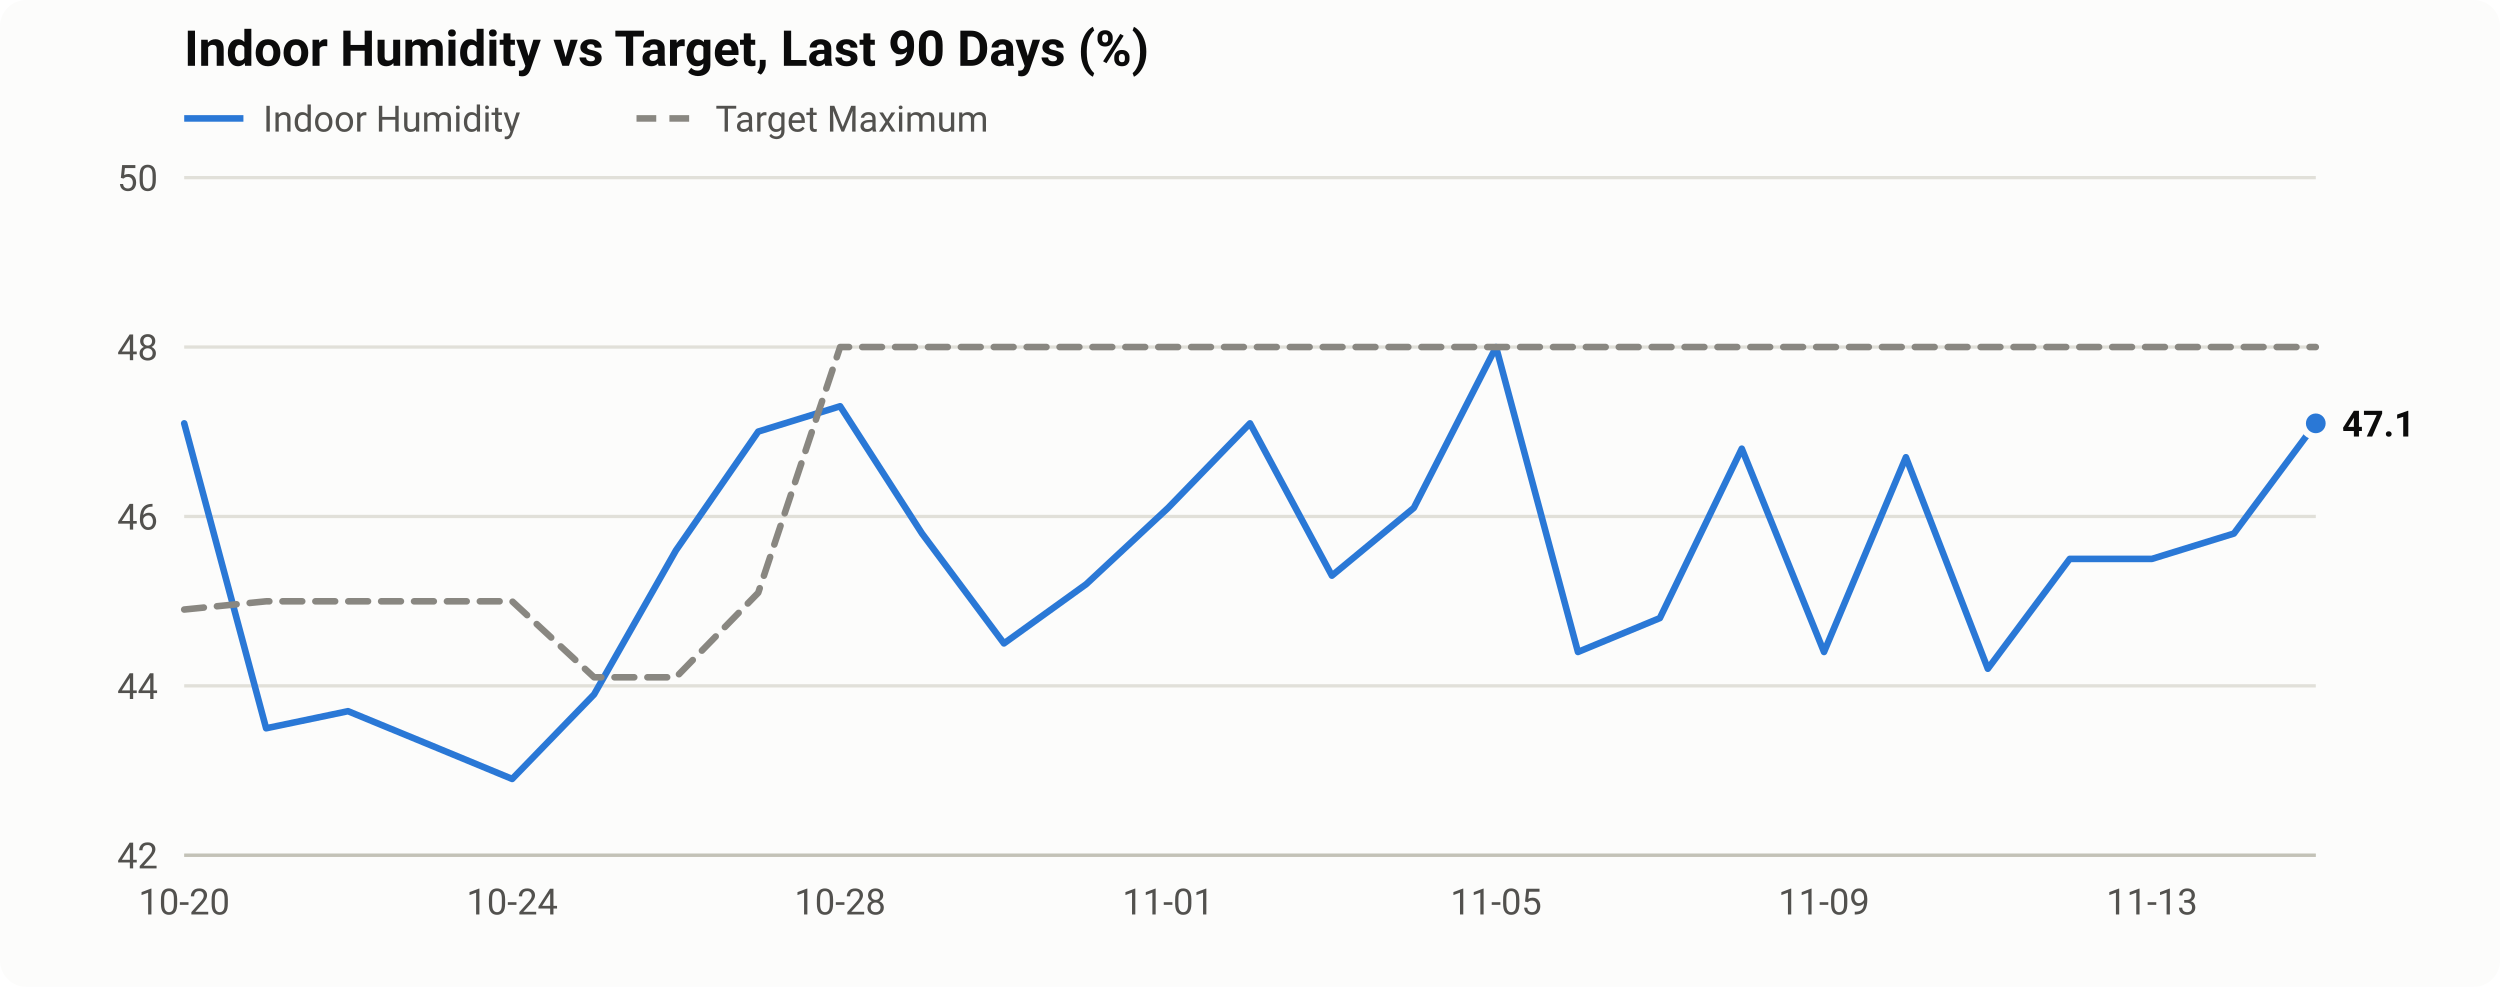
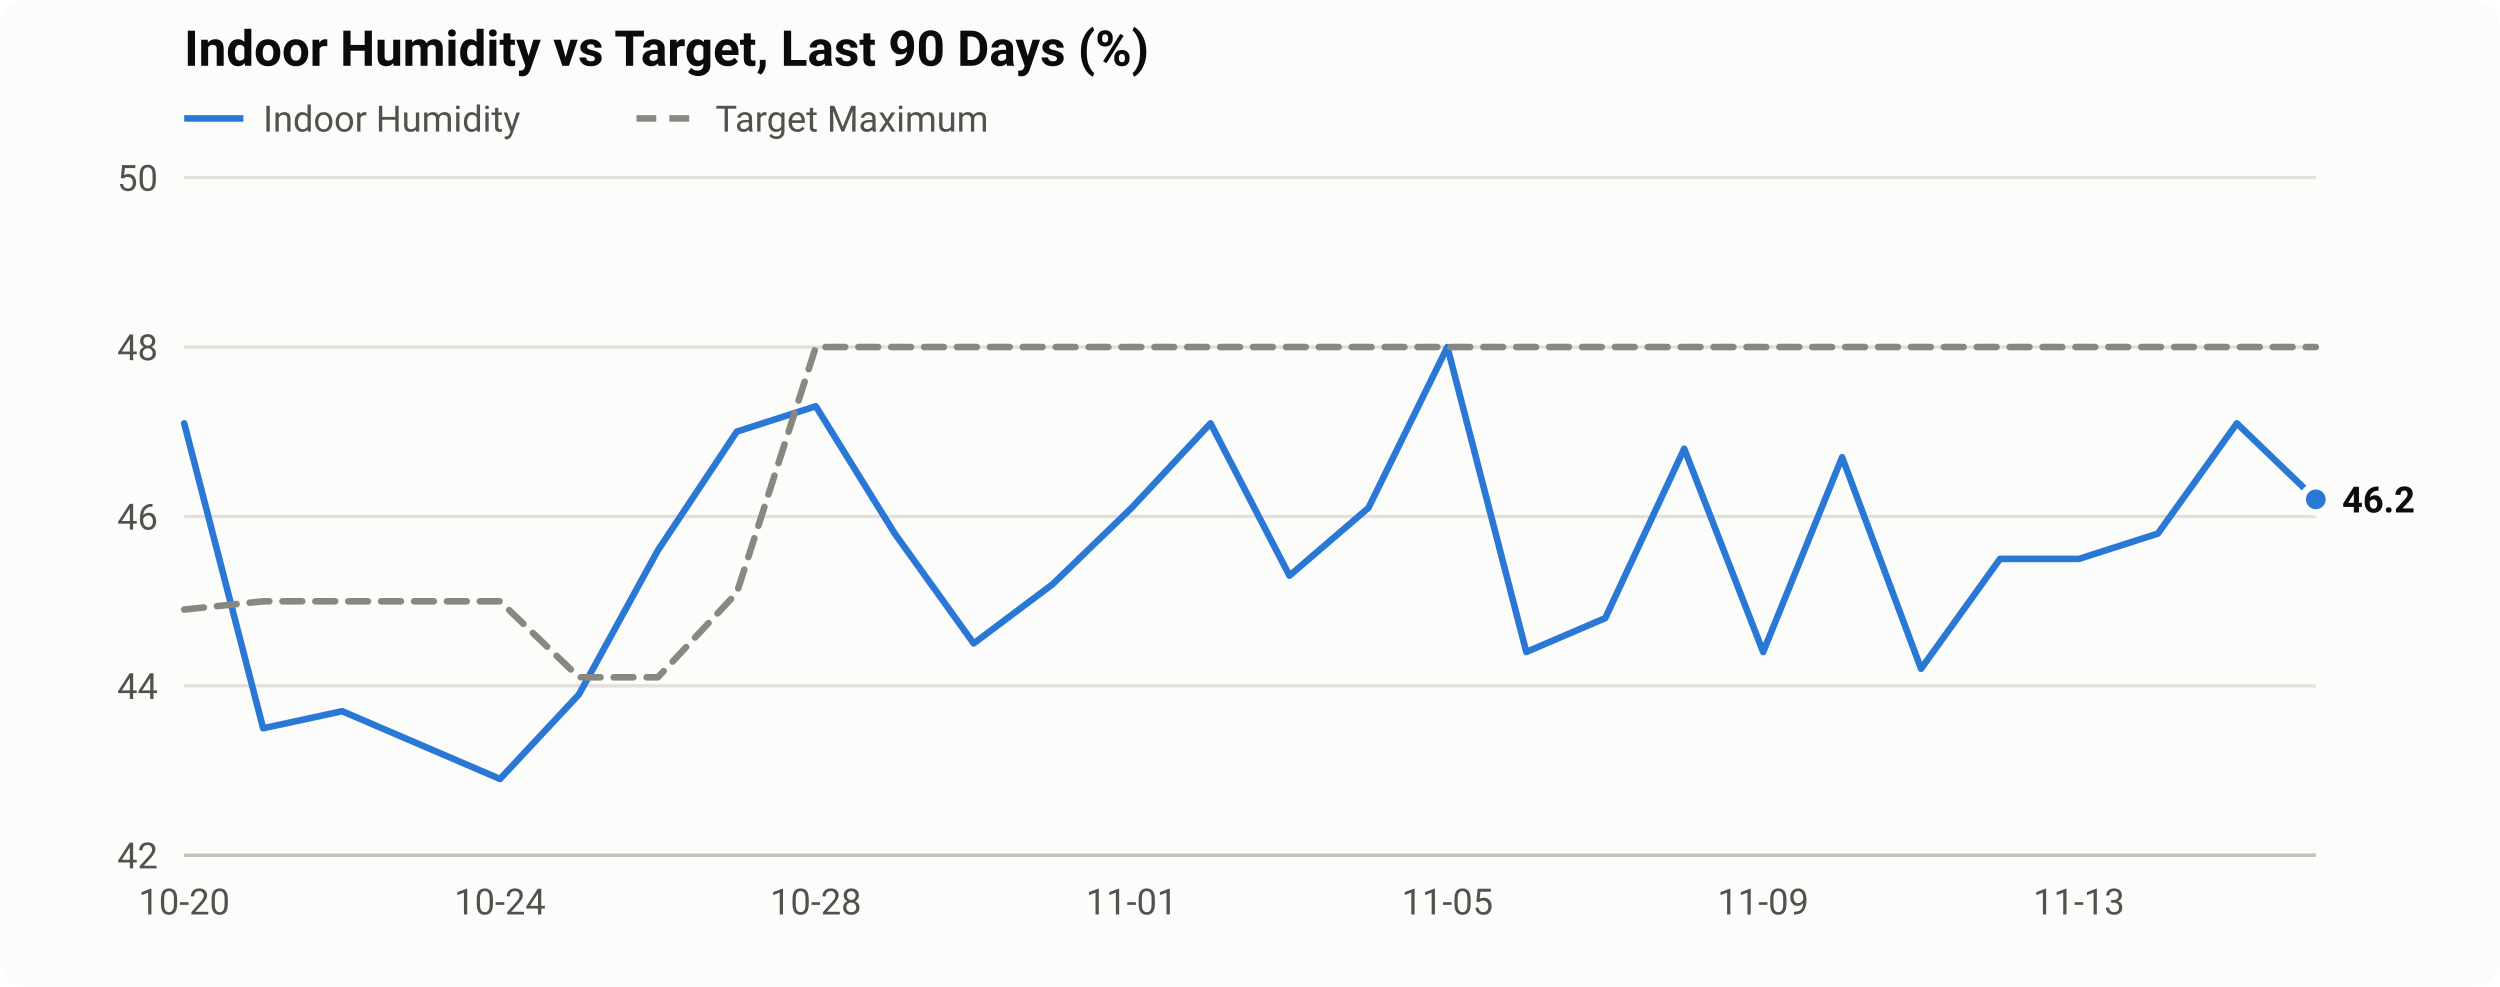
<svg xmlns="http://www.w3.org/2000/svg" viewBox="0 0 760 300" role="img" aria-label="Indoor Humidity vs Target, Last 90 Days (%)" class="chart">
  <style>.chart{font-family:system-ui,-apple-system,'Segoe UI',Roboto,Helvetica,Arial,sans-serif}.chart-title{font-size:15px;font-weight:600;fill:#0b0b0b}.axis,.legend{font-size:11px;fill:#52514e}.value{font-size:11px;fill:#0b0b0b;font-weight:600}.grid{stroke:#e1e0d9;stroke-width:1}.baseline{stroke:#c3c2b7;stroke-width:1}.line{stroke-width:2;stroke-linejoin:round;stroke-linecap:round}.ref{stroke:#898781}.dot{stroke:#fcfcfb;stroke-width:2}.hit{fill:transparent}.s1{stroke:#2a78d6}.f1{fill:#2a78d6}.s2{stroke:#eb6834}.f2{fill:#eb6834}.s3{stroke:#1baf7a}.f3{fill:#1baf7a}.s4{stroke:#eda100}.f4{fill:#eda100}.s5{stroke:#e87ba4}.f5{fill:#e87ba4}.s6{stroke:#008300}.f6{fill:#008300}.s7{stroke:#6250d6}.f7{fill:#6250d6}.s8{stroke:#e34948}.f8{fill:#e34948}</style>
  <rect width="760" height="300" rx="8" fill="#fcfcfb" />
  <text x="56" y="20" class="chart-title">Indoor Humidity vs Target, Last 90 Days (%)</text>
  <line x1="56" x2="74" y1="36" y2="36" class="s1" stroke-width="2" />
  <text x="80" y="40" class="legend">Indoor Humidity</text>
  <line x1="193.5" x2="211.5" y1="36" y2="36" class="ref" stroke-width="2" stroke-dasharray="6 4" />
  <text x="217.5" y="40" class="legend">Target Maximum</text>
  <line x1="56" x2="704" y1="260.0" y2="260.0" class="grid" />
  <text x="48" y="264.0" class="axis" text-anchor="end">42</text>
  <line x1="56" x2="704" y1="208.5" y2="208.5" class="grid" />
  <text x="48" y="212.5" class="axis" text-anchor="end">44</text>
  <line x1="56" x2="704" y1="157.0" y2="157.0" class="grid" />
  <text x="48" y="161.0" class="axis" text-anchor="end">46</text>
  <line x1="56" x2="704" y1="105.5" y2="105.5" class="grid" />
  <text x="48" y="109.5" class="axis" text-anchor="end">48</text>
  <line x1="56" x2="704" y1="54.0" y2="54.0" class="grid" />
  <text x="48" y="58.0" class="axis" text-anchor="end">50</text>
  <line x1="56" x2="704" y1="260.0" y2="260.0" class="baseline" />
  <text x="56.0" y="278" class="axis" text-anchor="middle">10-20</text>
-   <text x="155.7" y="278" class="axis" text-anchor="middle">10-24</text>
-   <text x="255.4" y="278" class="axis" text-anchor="middle">10-28</text>
-   <text x="355.1" y="278" class="axis" text-anchor="middle">11-01</text>
-   <text x="454.8" y="278" class="axis" text-anchor="middle">11-05</text>
-   <text x="554.5" y="278" class="axis" text-anchor="middle">11-09</text>
-   <text x="654.2" y="278" class="axis" text-anchor="middle">11-13</text>
-   <polyline points="56.0,128.7 80.9,221.4 105.8,216.2 130.8,226.5 155.7,236.8 180.6,211.1 205.5,167.3 230.5,131.2 255.4,123.5 280.3,162.2 305.2,195.6 330.2,177.6 355.1,154.4 380.0,128.7 404.9,175.0 429.8,154.4 454.8,105.5 479.7,198.2 504.6,187.9 529.5,136.4 554.5,198.2 579.4,139.0 604.3,203.3 629.2,169.9 654.2,169.9 679.1,162.2 704.0,128.7" fill="none" class="s1 line" />
-   <circle cx="704.0" cy="128.7" r="4" class="f1 dot" />
-   <text x="712.0" y="132.7" class="value">47.1</text>
-   <polyline points="56.0,185.3 80.9,182.8 105.8,182.8 130.8,182.8 155.7,182.8 180.6,205.9 205.5,205.9 230.5,180.2 255.4,105.5 280.3,105.5 305.2,105.5 330.2,105.5 355.1,105.5 380.0,105.5 404.9,105.5 429.8,105.5 454.8,105.5 479.7,105.5 504.6,105.5 529.5,105.5 554.5,105.5 579.4,105.5 604.3,105.5 629.2,105.5 654.2,105.5 679.1,105.5 704.0,105.5" fill="none" class="ref line" stroke-dasharray="6 4" />
+   <text x="152.0" y="278" class="axis" text-anchor="middle">10-24</text>
+   <text x="248.0" y="278" class="axis" text-anchor="middle">10-28</text>
+   <text x="344.0" y="278" class="axis" text-anchor="middle">11-01</text>
+   <text x="440.0" y="278" class="axis" text-anchor="middle">11-05</text>
+   <text x="536.0" y="278" class="axis" text-anchor="middle">11-09</text>
+   <text x="632.0" y="278" class="axis" text-anchor="middle">11-13</text>
+   <polyline points="56.0,128.7 80.0,221.4 104.0,216.2 128.0,226.5 152.0,236.8 176.0,211.1 200.0,167.3 224.0,131.2 248.0,123.5 272.0,162.2 296.0,195.6 320.0,177.6 344.0,154.4 368.0,128.7 392.0,175.0 416.0,154.4 440.0,105.5 464.0,198.2 488.0,187.9 512.0,136.4 536.0,198.2 560.0,139.0 584.0,203.3 608.0,169.9 632.0,169.9 656.0,162.2 680.0,128.7 704.0,151.8" fill="none" class="s1 line" />
+   <circle cx="704.0" cy="151.8" r="4" class="f1 dot" />
+   <text x="712.0" y="155.8" class="value">46.2</text>
+   <polyline points="56.0,185.3 80.0,182.8 104.0,182.8 128.0,182.8 152.0,182.8 176.0,205.9 200.0,205.9 224.0,180.2 248.0,105.5 272.0,105.5 296.0,105.5 320.0,105.5 344.0,105.5 368.0,105.5 392.0,105.5 416.0,105.5 440.0,105.5 464.0,105.5 488.0,105.5 512.0,105.5 536.0,105.5 560.0,105.5 584.0,105.5 608.0,105.5 632.0,105.5 656.0,105.5 680.0,105.5 704.0,105.5" fill="none" class="ref line" stroke-dasharray="6 4" />
</svg>
